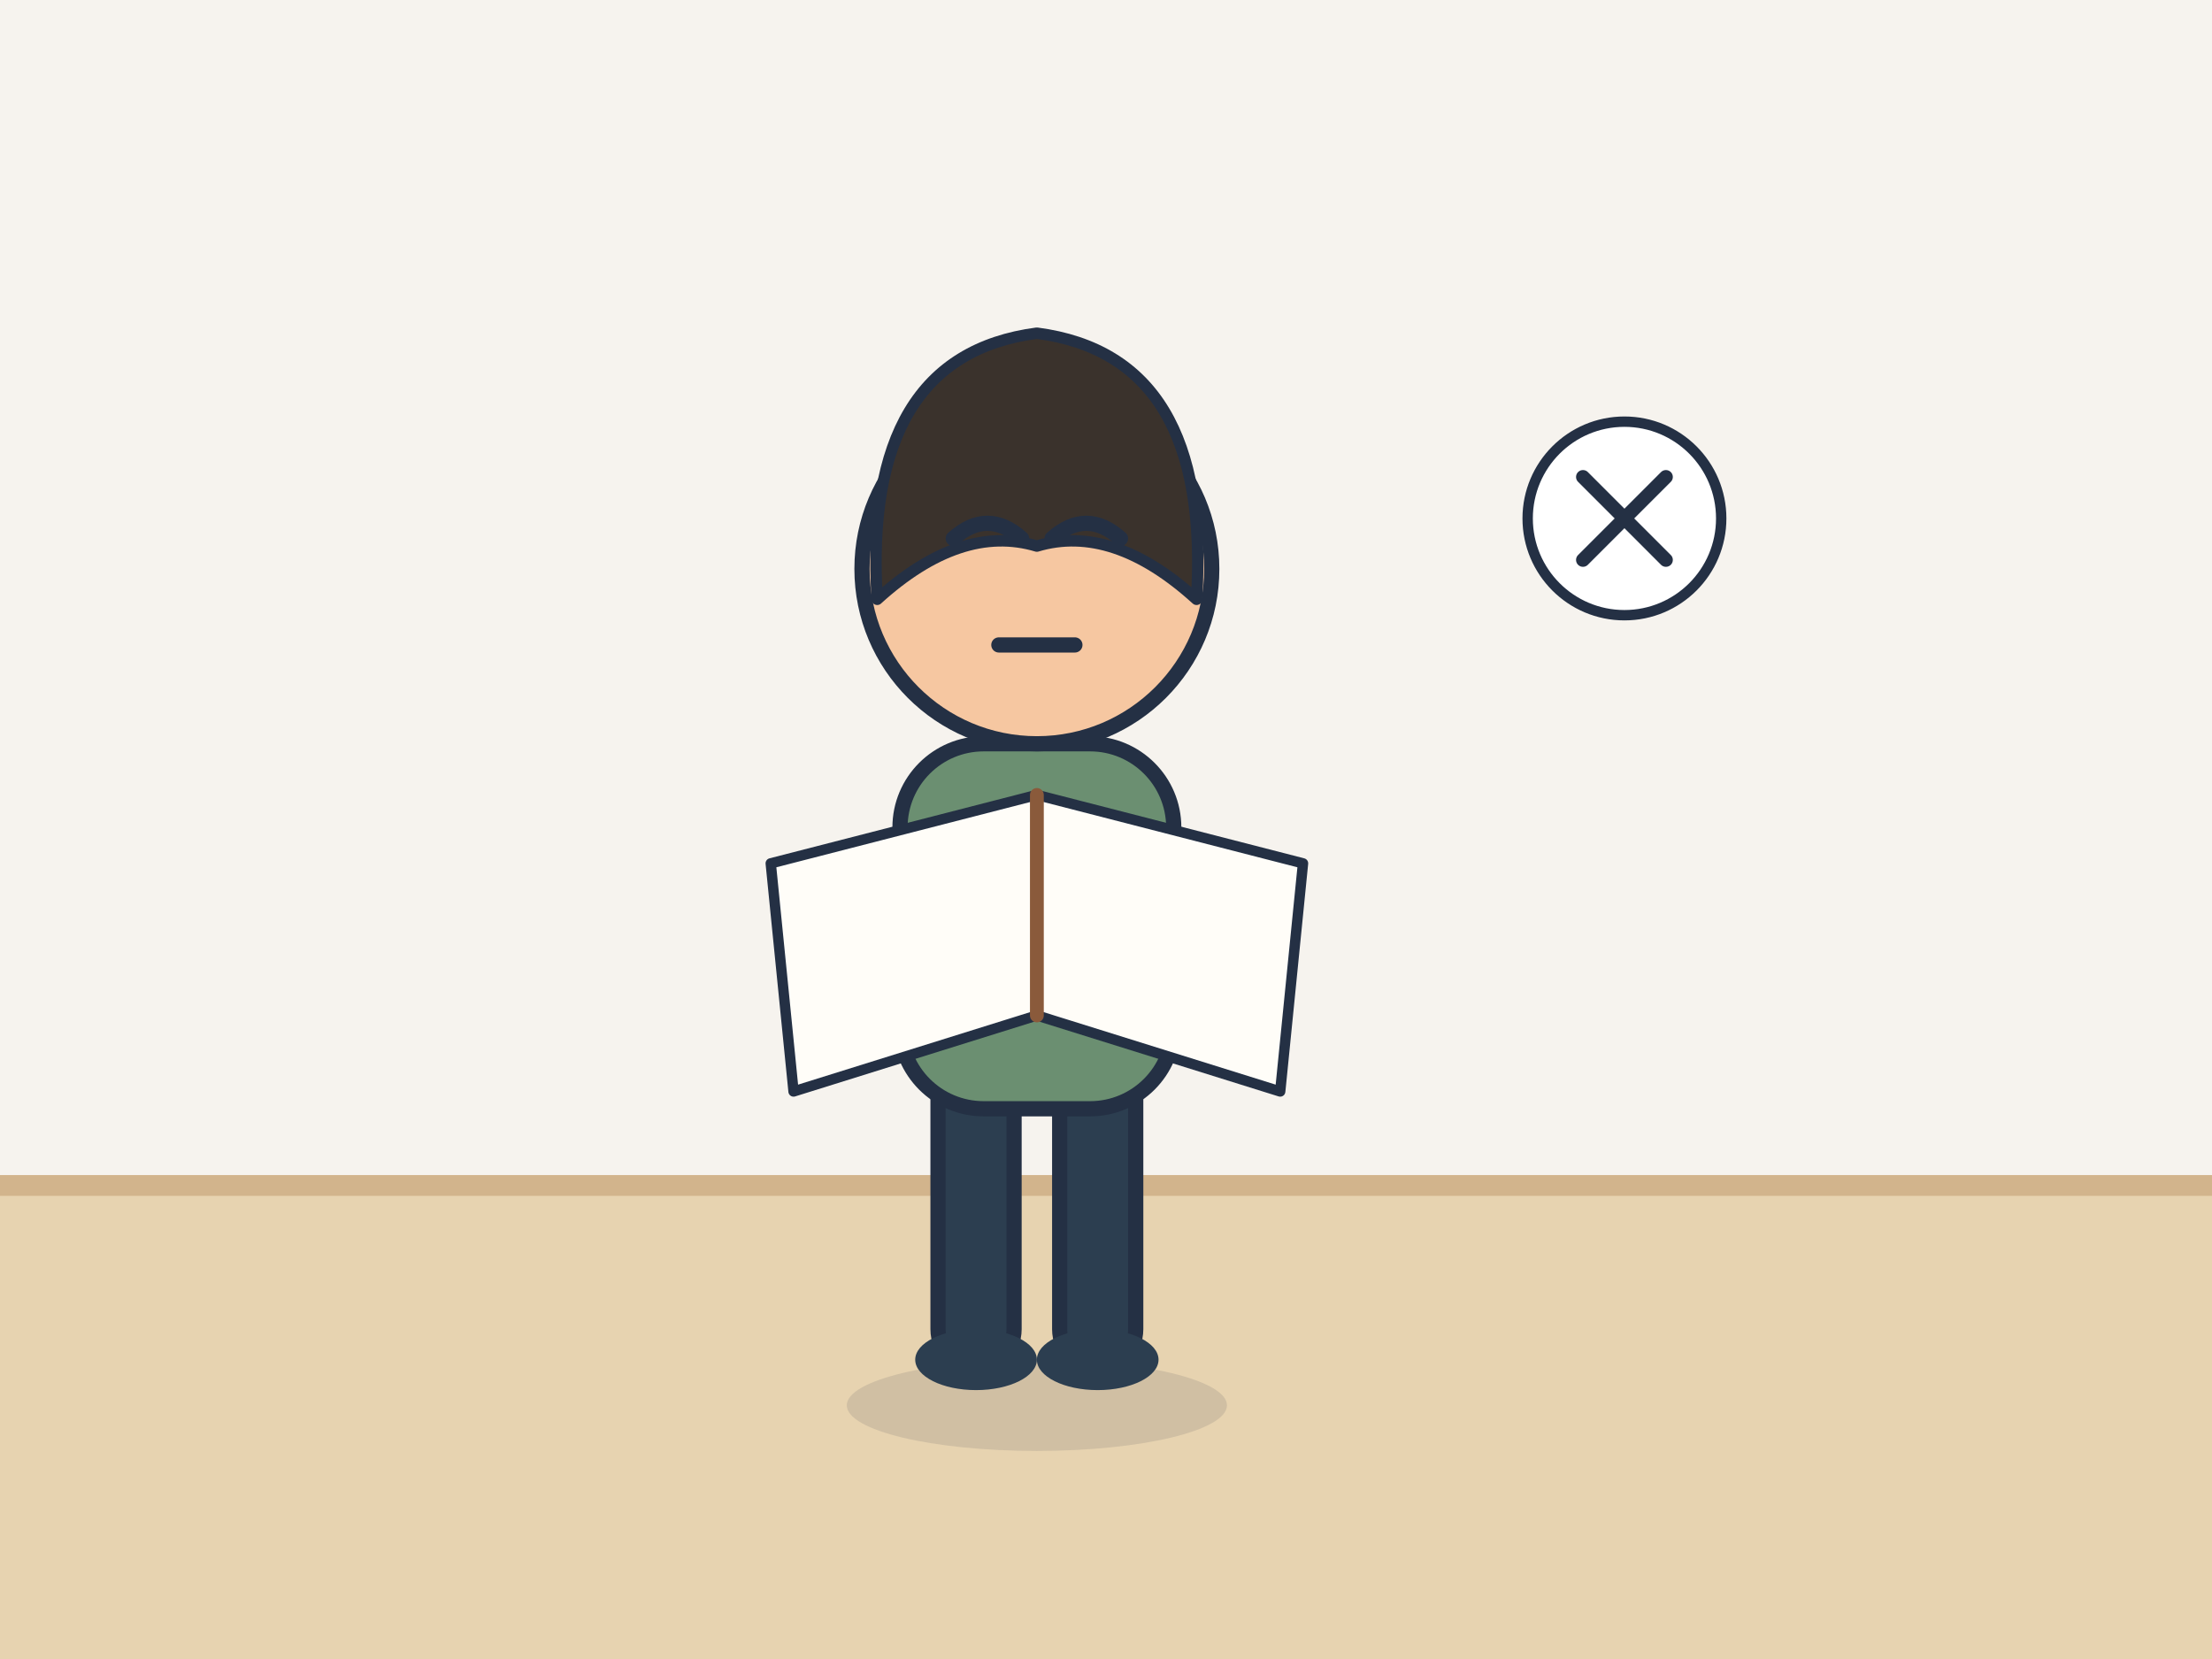
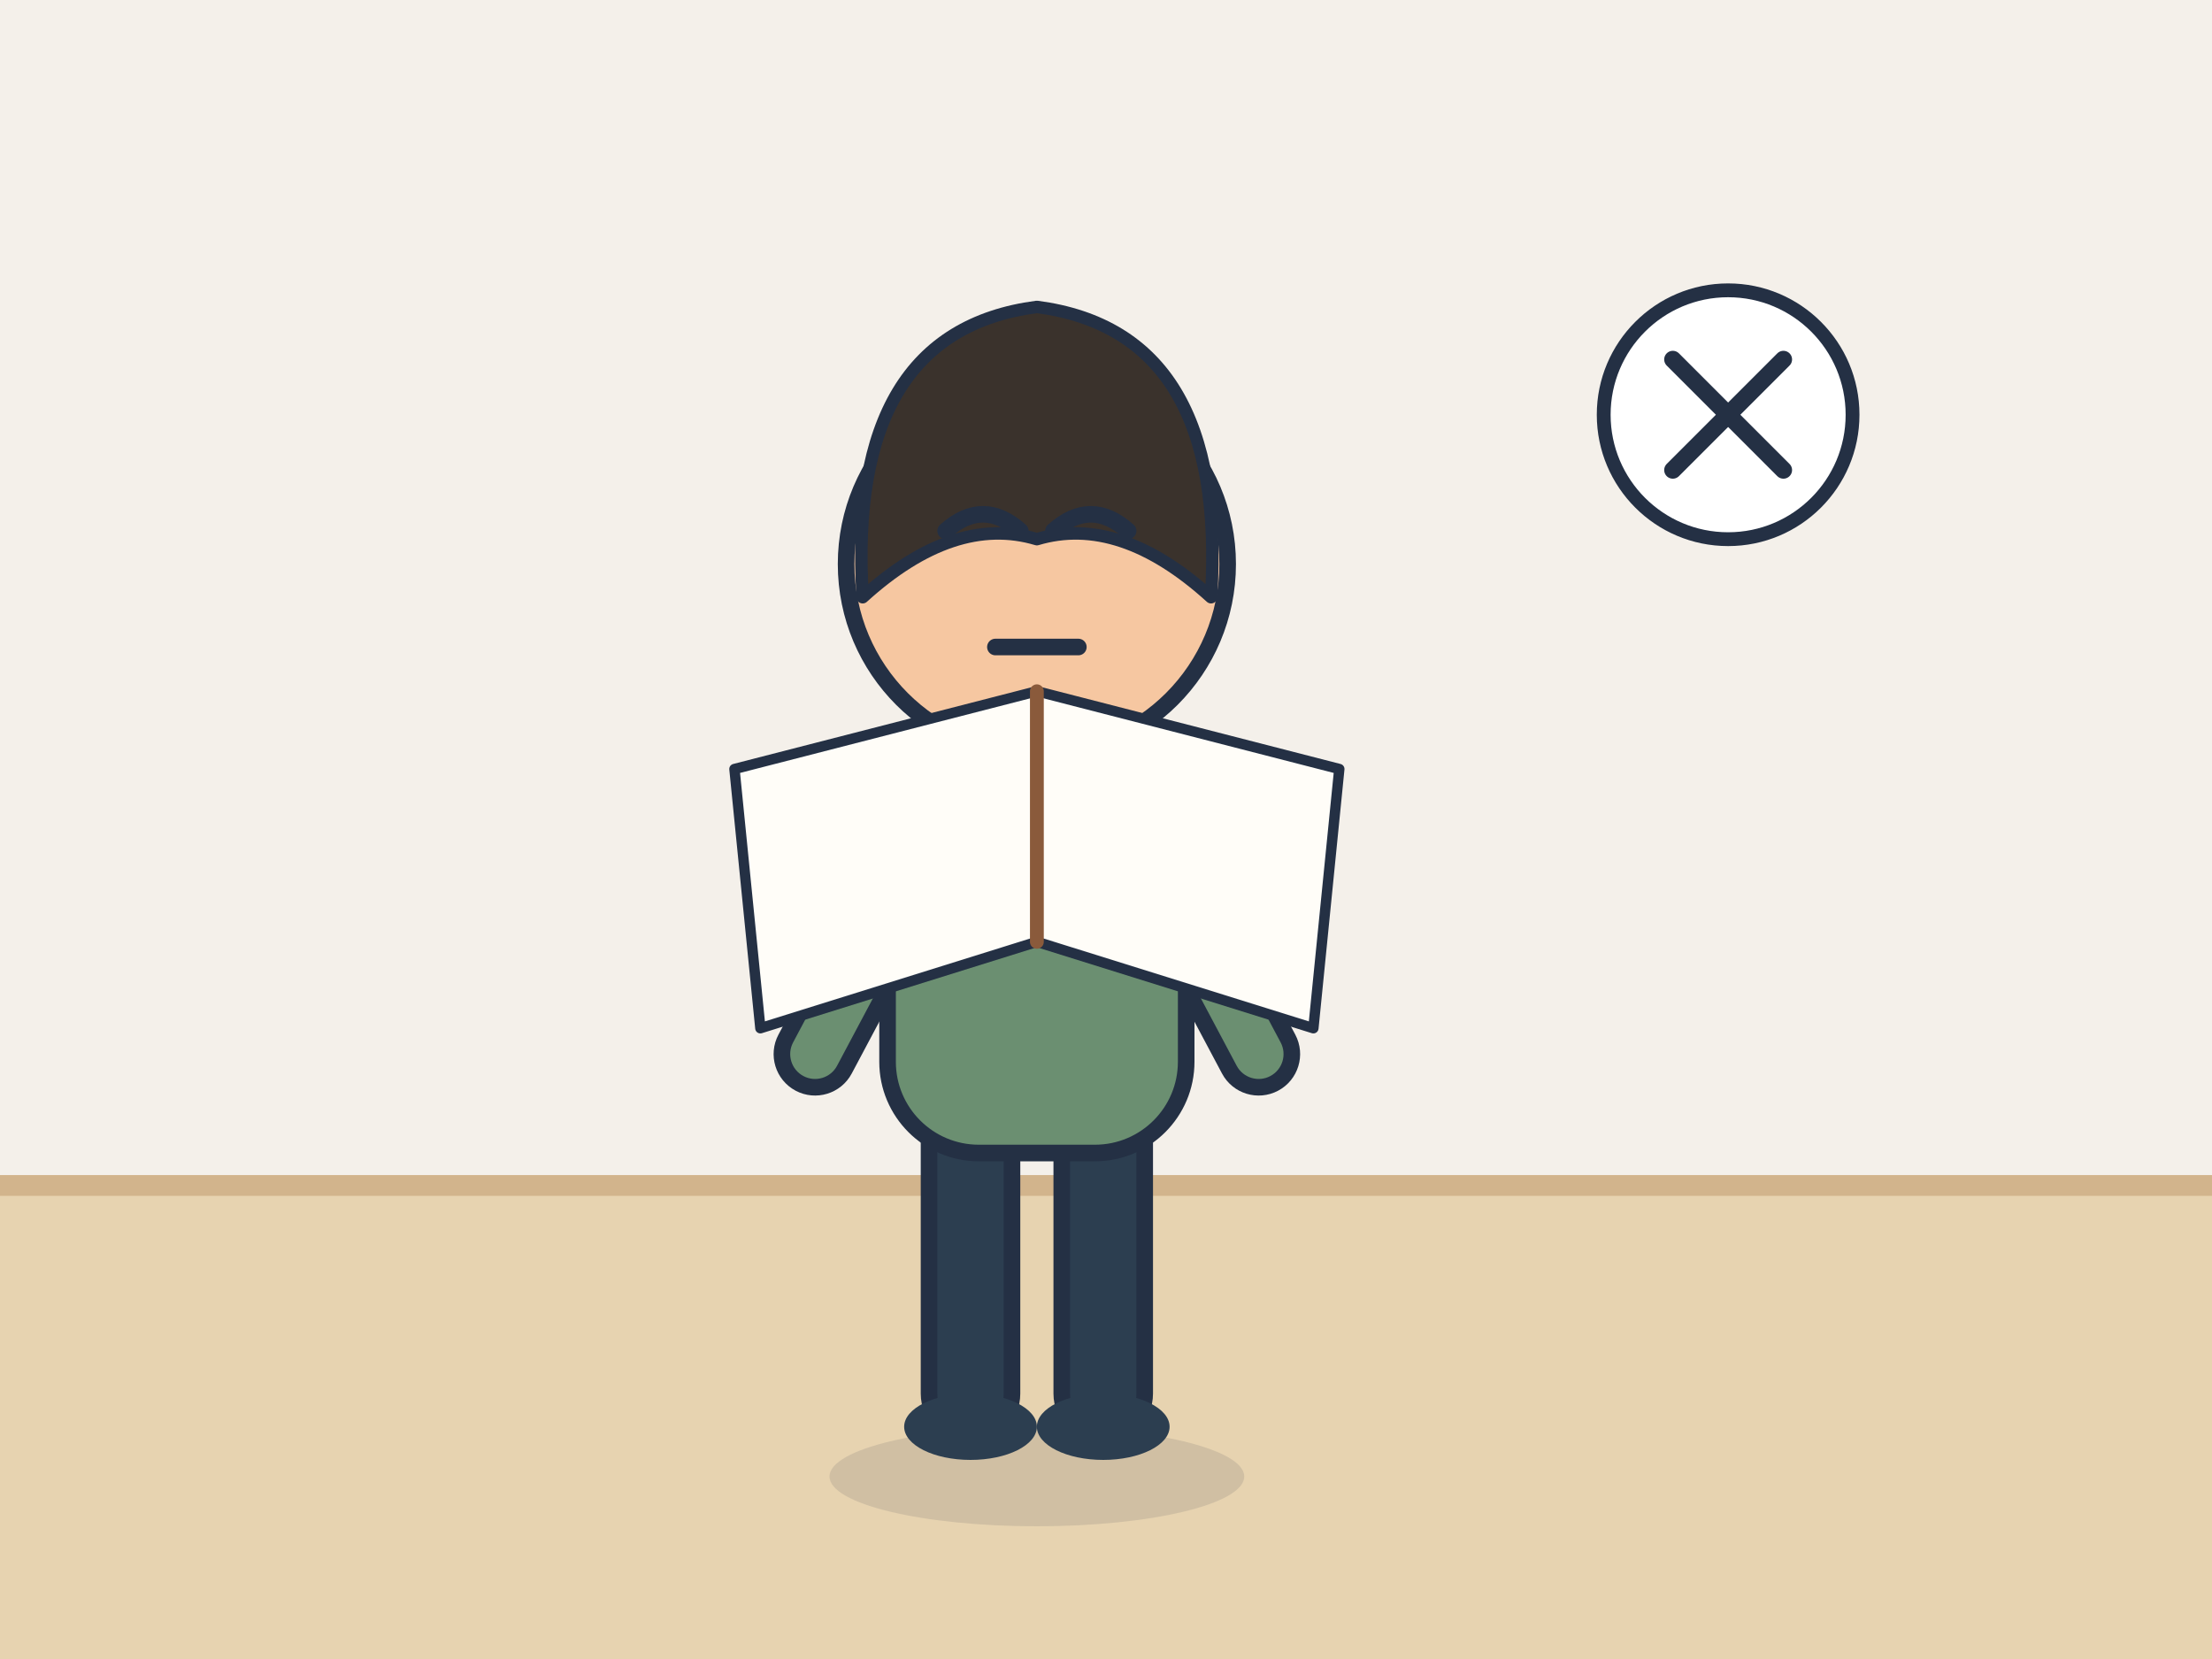
<svg xmlns="http://www.w3.org/2000/svg" width="640" height="480" viewBox="0 0 640 480" shape-rendering="geometricPrecision">
  <rect x="0.0" y="0.0" width="640.0" height="480.0" fill="#d7f0ff" />
-   <rect x="0.0" y="0.0" width="640.0" height="480.0" fill="#f6f3ee" />
+   <rect x="0.0" y="0.0" width="640.0" height="480.0" fill="#f4f0ea" />
  <rect x="0.0" y="340.0" width="640.0" height="140.0" fill="#e7d3b0" />
  <rect x="0.0" y="340.0" width="640.0" height="6.0" fill="#d2b48c" />
-   <g transform="translate(300.0 400.0) scale(1.1 1.1)">
+   <g transform="translate(300.0 420.0) scale(1.2 1.2)">
    <ellipse cx="0.0" cy="6.0" rx="50.0" ry="12.0" fill="rgba(36,48,68,0.12)" />
    <rect x="-26.0" y="-86.0" width="20.0" height="82.0" rx="10.0" fill="#2c3e50" stroke="#243044" stroke-width="4.0" stroke-linejoin="round" stroke-linecap="round" />
    <rect x="6.0" y="-86.0" width="20.0" height="82.0" rx="10.0" fill="#2c3e50" stroke="#243044" stroke-width="4.0" stroke-linejoin="round" stroke-linecap="round" />
    <ellipse cx="-16.0" cy="-6.0" rx="16.0" ry="8.0" fill="#2c3e50" />
    <ellipse cx="16.0" cy="-6.0" rx="16.0" ry="8.0" fill="#2c3e50" />
    <rect x="-8.0" y="0" width="16.0" height="58.0" rx="8.0" fill="#6b8f71" stroke="#243044" stroke-width="4" stroke-linejoin="round" transform="translate(-30.0 -140.0) rotate(28.0)" />
    <rect x="-8.0" y="0" width="16.0" height="58.0" rx="8.0" fill="#6b8f71" stroke="#243044" stroke-width="4" stroke-linejoin="round" transform="translate(30.0 -140.0) rotate(-28.0)" />
    <rect x="-36.0" y="-168.0" width="72.0" height="96.0" rx="22.0" fill="#6b8f71" stroke="#243044" stroke-width="4.0" stroke-linejoin="round" stroke-linecap="round" />
    <circle cx="0.0" cy="-214.0" r="46.0" fill="#f6c7a1" stroke="#243044" stroke-width="4.0" stroke-linejoin="round" stroke-linecap="round" />
    <path d="M-42 -206 Q-46 -270 0 -276 Q46 -270 42 -206 Q20 -226 0 -220 Q-20 -226 -42 -206" fill="#3a322c" stroke="#243044" stroke-width="3.0" stroke-linejoin="round" stroke-linecap="round" />
    <path d="M-22 -222 Q-13 -230 -4 -222" fill="none" stroke="#243044" stroke-width="4.0" stroke-linejoin="round" stroke-linecap="round" />
    <path d="M4 -222 Q13 -230 22 -222" fill="none" stroke="#243044" stroke-width="4.0" stroke-linejoin="round" stroke-linecap="round" />
    <polyline points="-10.0,-194.0 10.0,-194.0" fill="none" stroke="#243044" stroke-width="4.0" stroke-linecap="round" stroke-linejoin="round" />
  </g>
-   <polygon points="300.0,230.0 223.0,249.8 229.6,315.8 300.0,293.8" fill="#fffdf8" stroke="#243044" stroke-width="3.0" stroke-linejoin="round" stroke-linecap="round" />
-   <polygon points="300.0,230.0 377.0,249.8 370.4,315.8 300.0,293.8" fill="#fffdf8" stroke="#243044" stroke-width="3.0" stroke-linejoin="round" stroke-linecap="round" />
-   <polyline points="300.0,230.0 300.0,293.8" fill="none" stroke="#8a5a3b" stroke-width="4.0" stroke-linecap="round" stroke-linejoin="round" />
-   <circle cx="470.0" cy="150.0" r="28.0" fill="#ffffff" stroke="#243044" stroke-width="3.0" stroke-linejoin="round" stroke-linecap="round" />
-   <polyline points="458.0,138.0 482.0,162.0" fill="none" stroke="#243044" stroke-width="4.0" stroke-linecap="round" stroke-linejoin="round" />
-   <polyline points="482.0,138.0 458.0,162.0" fill="none" stroke="#243044" stroke-width="4.0" stroke-linecap="round" stroke-linejoin="round" />
+   <polygon points="300.0,200.0 212.5,222.5 220.0,297.5 300.0,272.5" fill="#fffdf8" stroke="#243044" stroke-width="3.0" stroke-linejoin="round" stroke-linecap="round" />
+   <polygon points="300.0,200.0 387.5,222.5 380.0,297.5 300.0,272.5" fill="#fffdf8" stroke="#243044" stroke-width="3.0" stroke-linejoin="round" stroke-linecap="round" />
+   <polyline points="300.0,200.0 300.0,272.5" fill="none" stroke="#8a5a3b" stroke-width="4.0" stroke-linecap="round" stroke-linejoin="round" />
+   <circle cx="500.0" cy="120.0" r="36.0" fill="#ffffff" stroke="#243044" stroke-width="4.0" stroke-linejoin="round" stroke-linecap="round" />
+   <polyline points="484.0,104.0 516.0,136.0" fill="none" stroke="#243044" stroke-width="5.0" stroke-linecap="round" stroke-linejoin="round" />
+   <polyline points="516.0,104.0 484.0,136.0" fill="none" stroke="#243044" stroke-width="5.0" stroke-linecap="round" stroke-linejoin="round" />
</svg>
